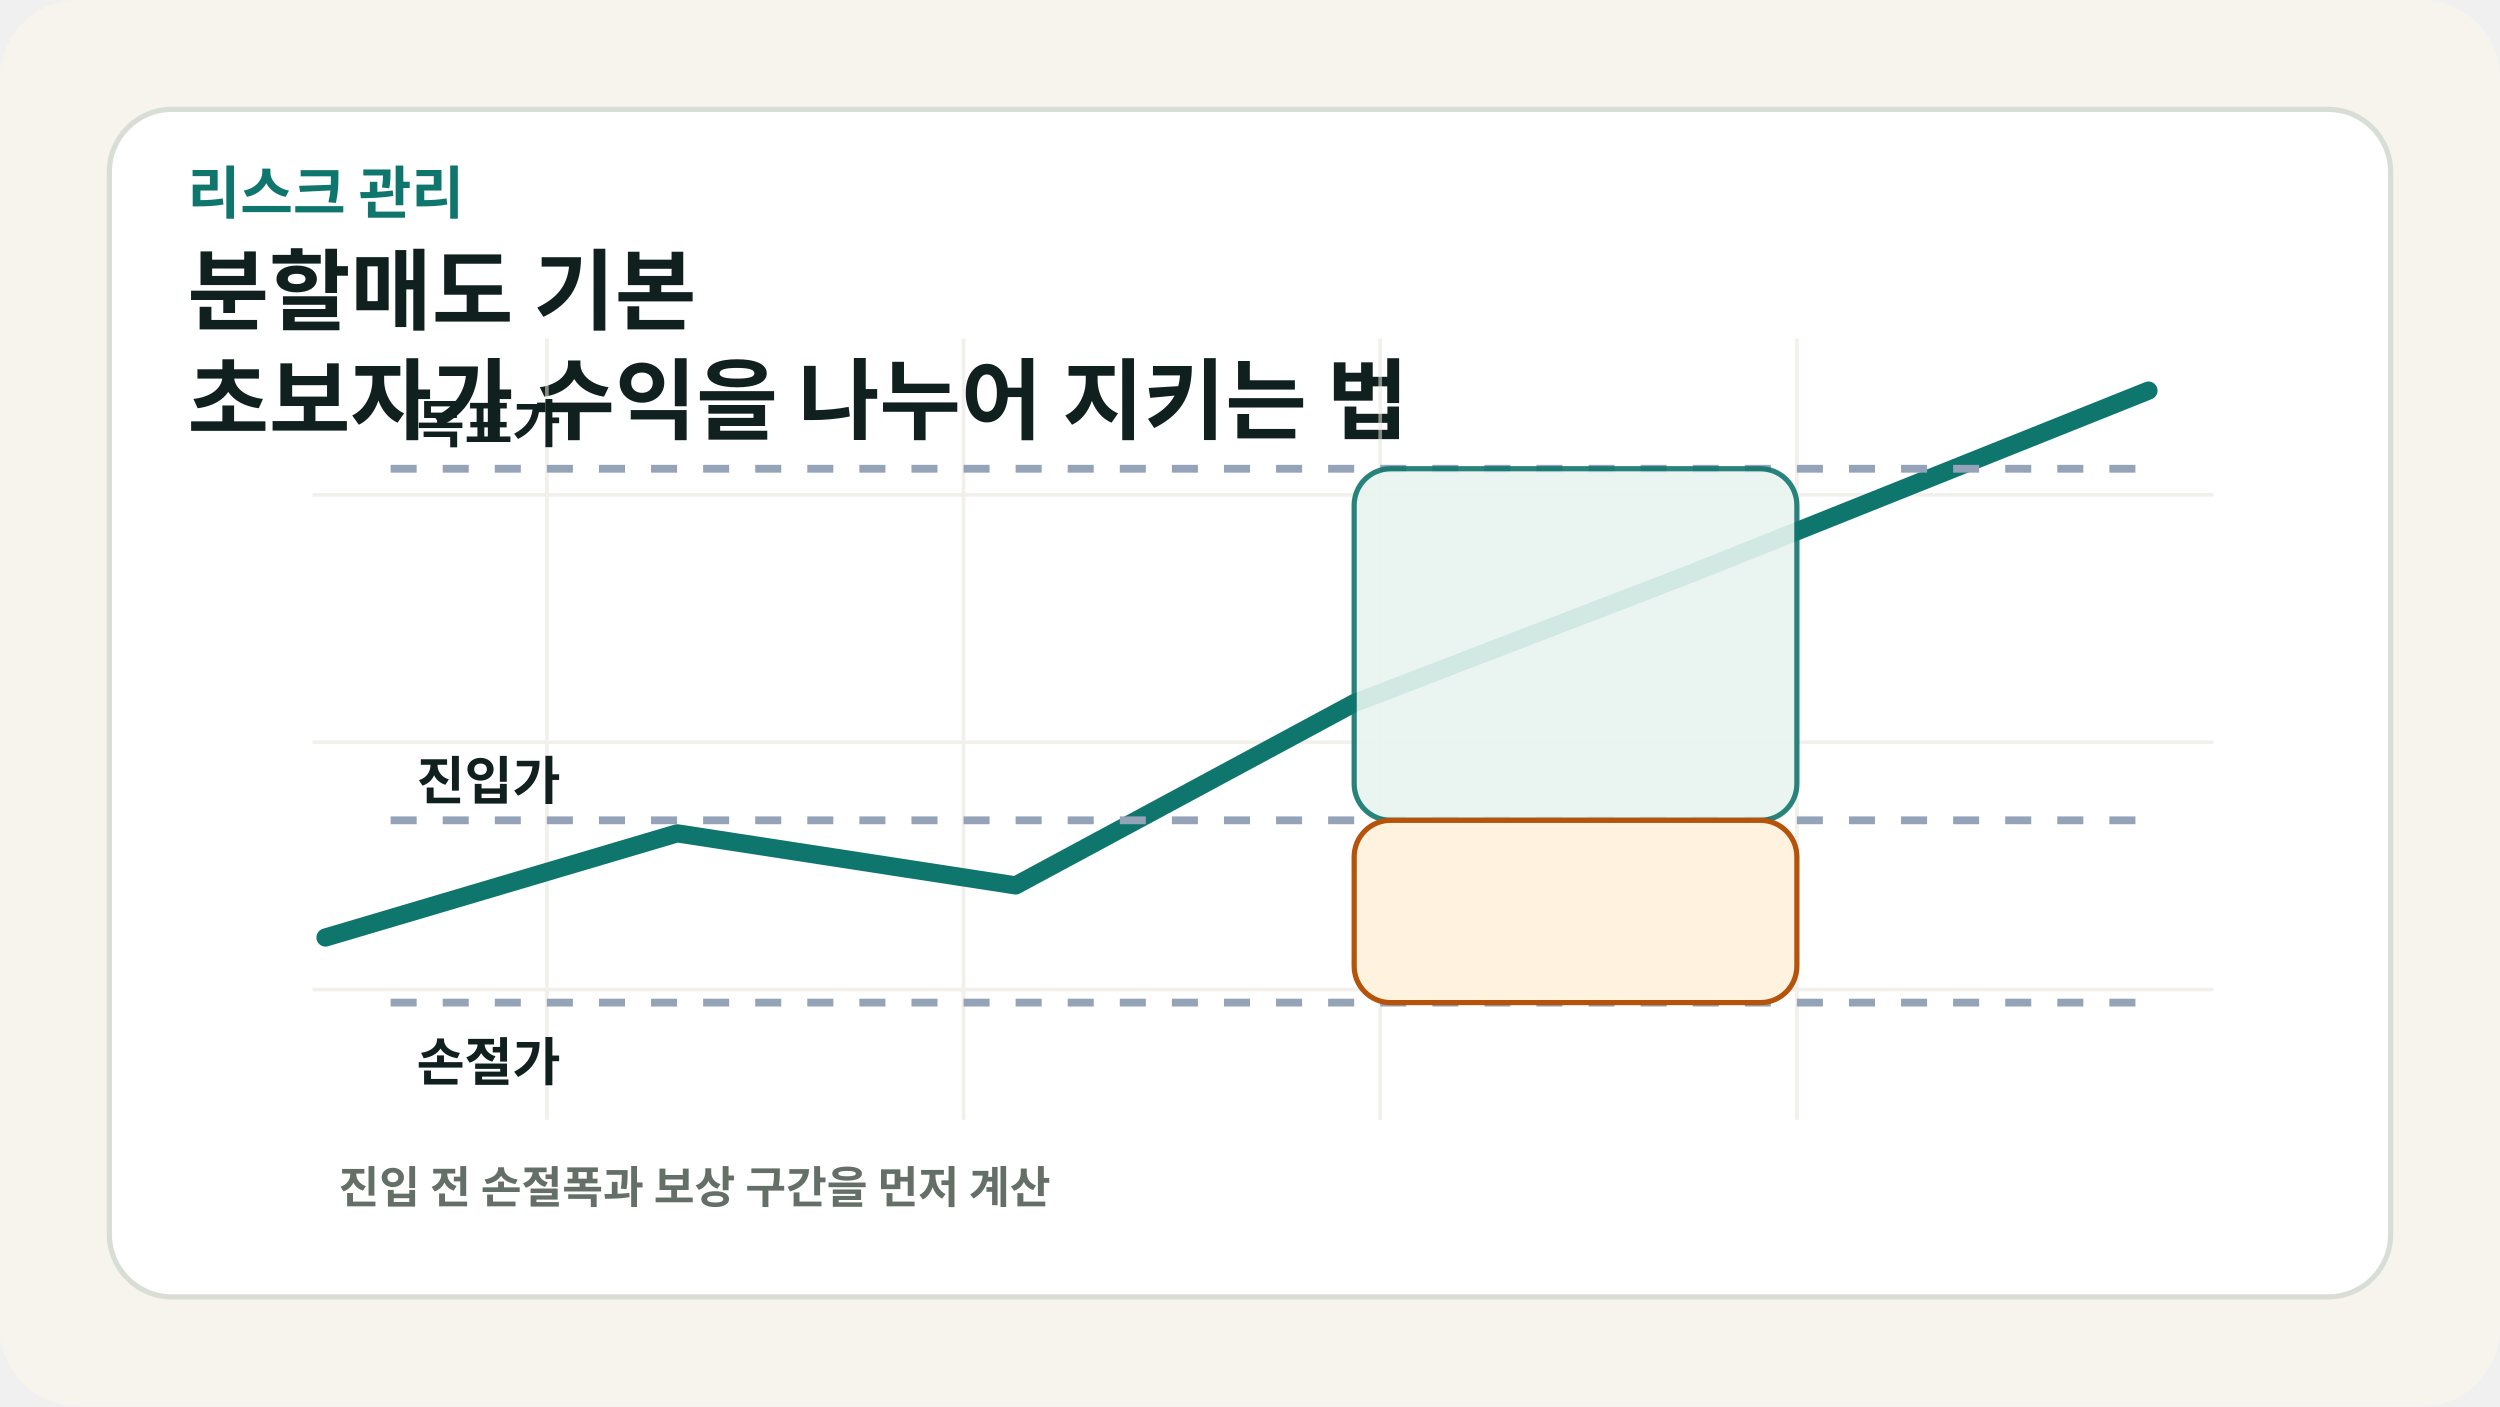
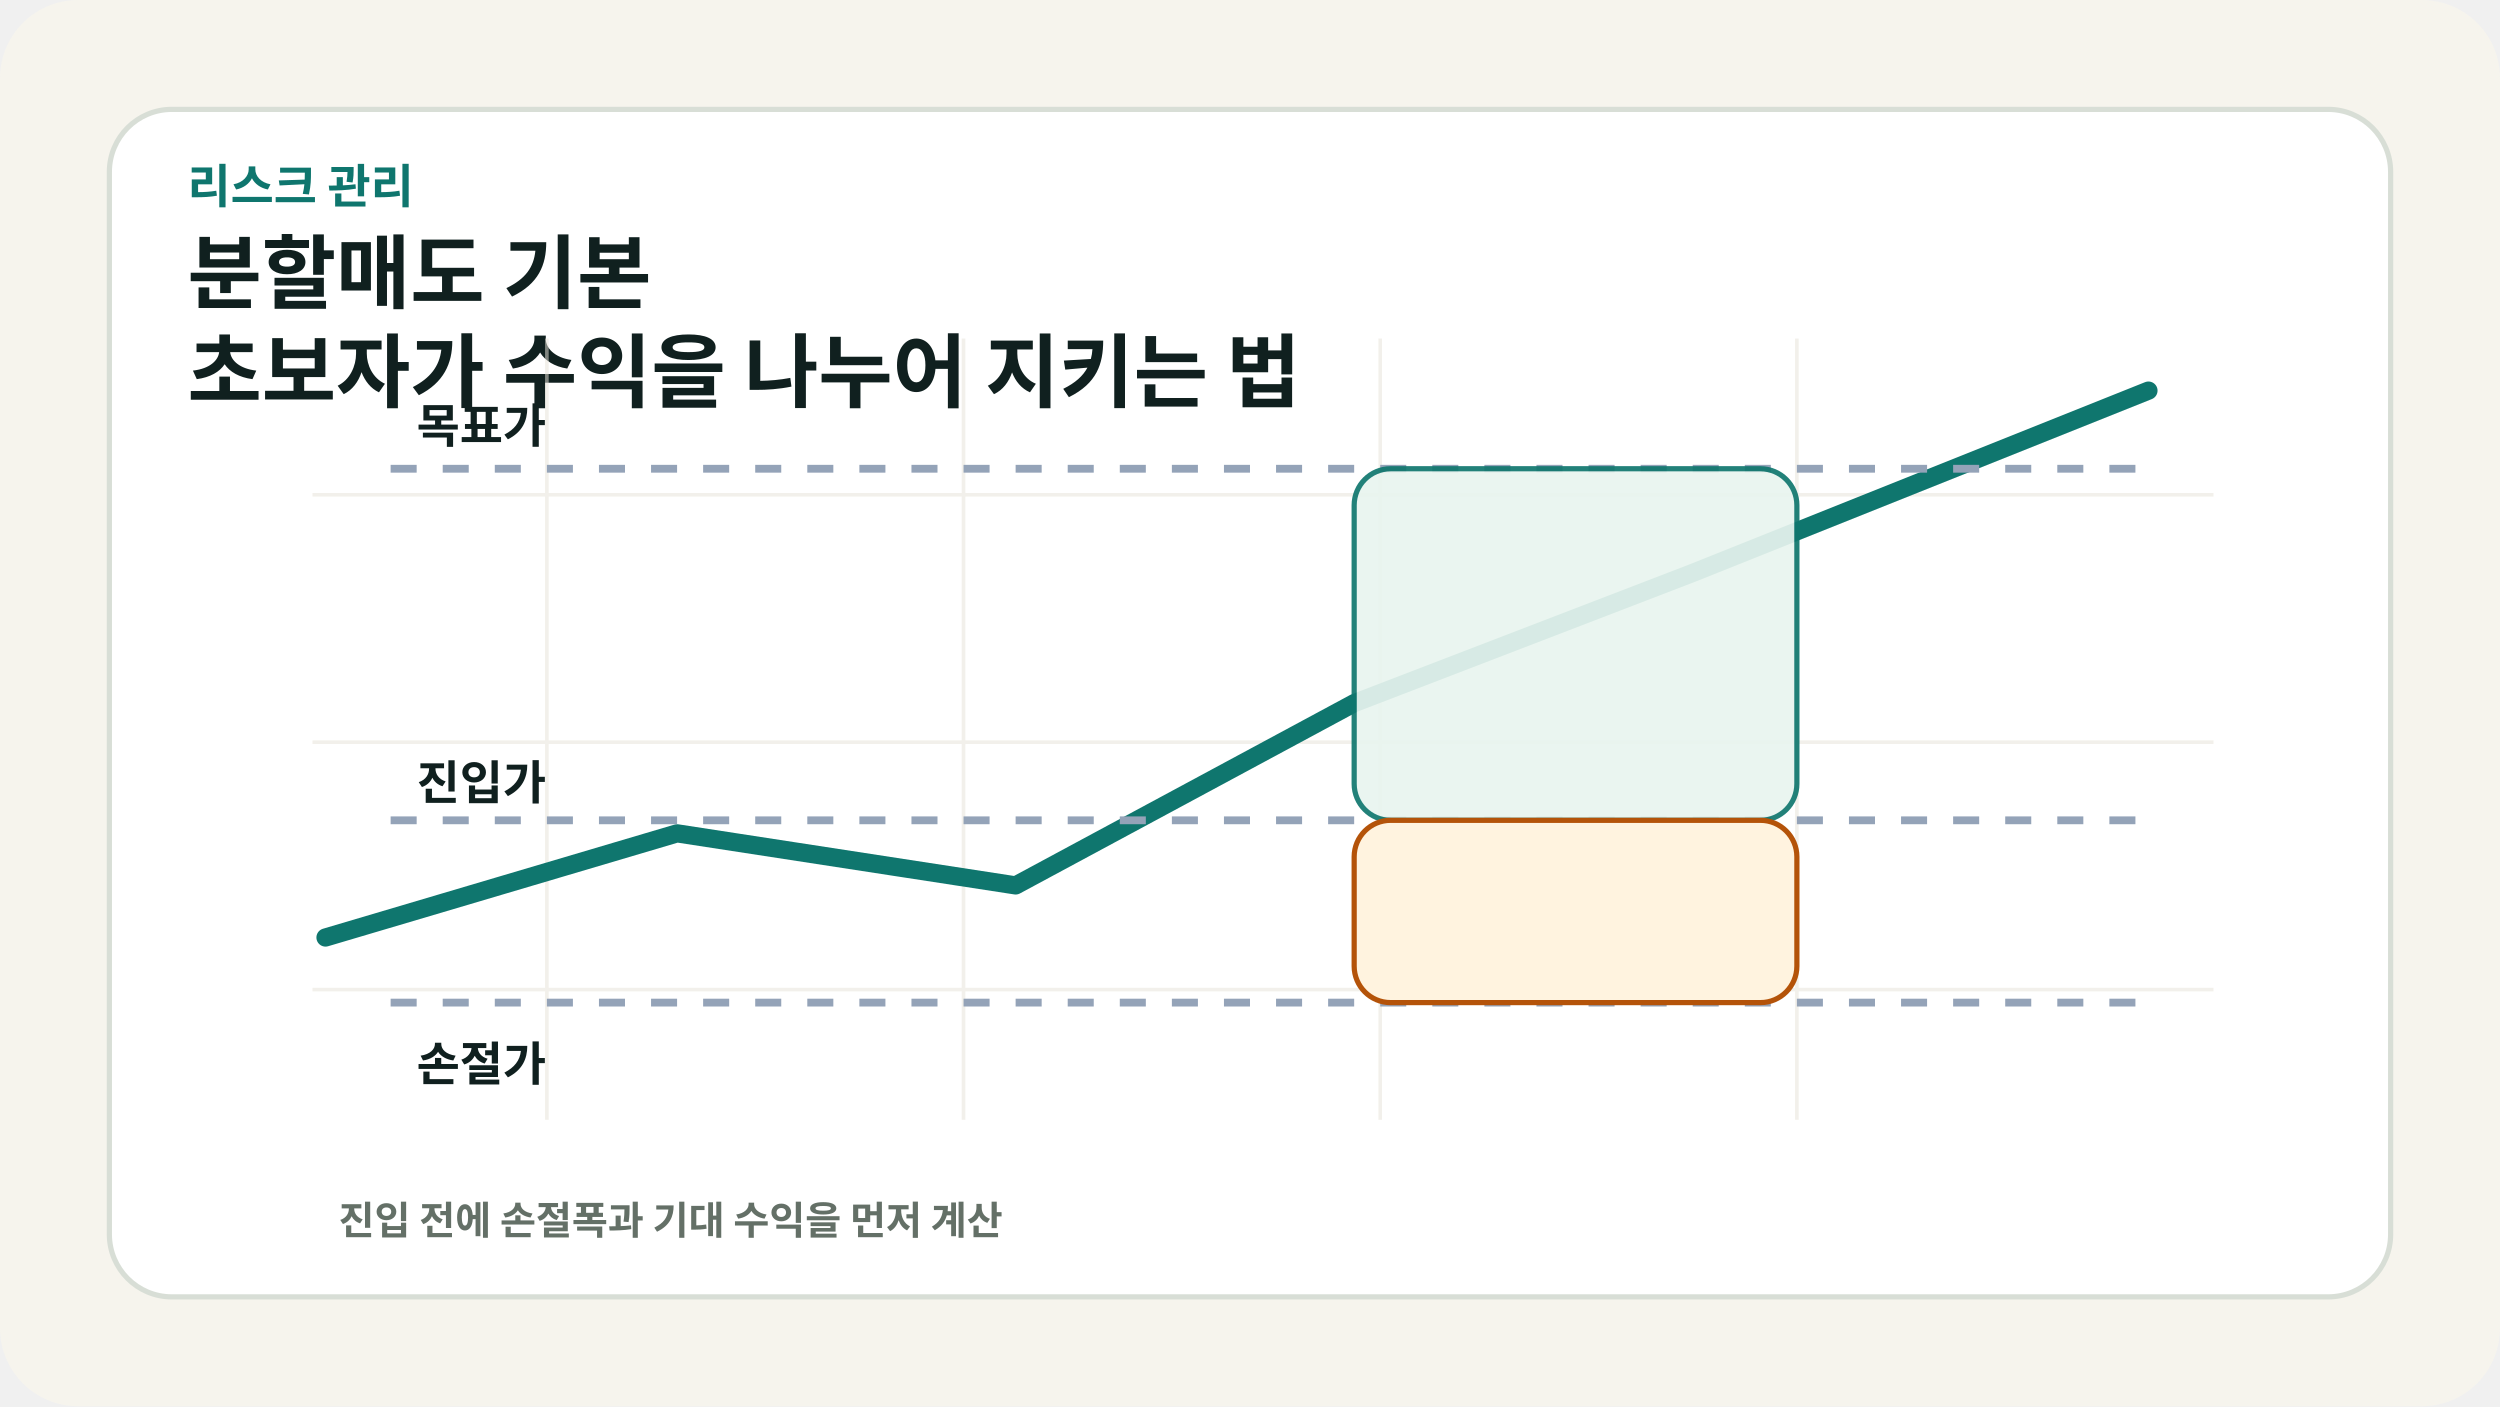
<svg xmlns="http://www.w3.org/2000/svg" width="960" height="540" viewBox="0 0 960 540" role="img" aria-labelledby="title desc">
  <style>
- .bg{fill:#f6f4ed}.panel{fill:#fff;stroke:#d8ded6;stroke-width:2}.title{font:800 34px system-ui,-apple-system,BlinkMacSystemFont,"Segoe UI",sans-serif;fill:#10201f}.sub{font:800 22px system-ui,-apple-system,BlinkMacSystemFont,"Segoe UI",sans-serif;fill:#0f766e}.label{font:800 20px system-ui,-apple-system,BlinkMacSystemFont,"Segoe UI",sans-serif;fill:#10201f}.note{font:700 17px system-ui,-apple-system,BlinkMacSystemFont,"Segoe UI",sans-serif;fill:#647067}.line{fill:none;stroke:#0f766e;stroke-width:7;stroke-linecap:round;stroke-linejoin:round}.down{fill:none;stroke:#b45309;stroke-width:7;stroke-linecap:round;stroke-linejoin:round}.thin{fill:none;stroke:#94a3b8;stroke-width:4;stroke-linecap:round}.dash{stroke:#94a3b8;stroke-width:3;stroke-dasharray:10 10}.zone{fill:#e8f4ef;stroke:#0f766e;stroke-width:2;opacity:.9}.risk{fill:#fff3df;stroke:#b45309;stroke-width:2}.bar{fill:#0f766e;opacity:.92}.warn{fill:#b45309;opacity:.92}
+ .bg{fill:#f6f4ed}.panel{fill:#fff;stroke:#d8ded6;stroke-width:2}.title{font:800 31px system-ui,-apple-system,BlinkMacSystemFont,"Segoe UI",sans-serif;fill:#10201f}.sub{font:800 18px system-ui,-apple-system,BlinkMacSystemFont,"Segoe UI",sans-serif;fill:#0f766e}.label{font:800 18px system-ui,-apple-system,BlinkMacSystemFont,"Segoe UI",sans-serif;fill:#10201f}.note{font:700 15px system-ui,-apple-system,BlinkMacSystemFont,"Segoe UI",sans-serif;fill:#647067}.line{fill:none;stroke:#0f766e;stroke-width:7;stroke-linecap:round;stroke-linejoin:round}.down{fill:none;stroke:#b45309;stroke-width:7;stroke-linecap:round;stroke-linejoin:round}.thin{fill:none;stroke:#94a3b8;stroke-width:4;stroke-linecap:round}.dash{stroke:#94a3b8;stroke-width:3;stroke-dasharray:10 10}.zone{fill:#e8f4ef;stroke:#0f766e;stroke-width:2;opacity:.92}.risk{fill:#fff3df;stroke:#b45309;stroke-width:2}.bar{fill:#0f766e;opacity:.92}.warn{fill:#b45309;opacity:.92}
</style>
  <rect class="bg" width="960" height="540" rx="30" />
  <rect class="panel" x="42" y="42" width="876" height="456" rx="24" />
-   <text x="72" y="82" class="sub">리스크 관리</text>
-   <text x="72" y="124" class="title">분할매도 기본</text>
-   <text x="72" y="166" class="title">초보자가 수익을 나누어 지키는 법</text>
-   <g opacity=".55">
+   <text x="72" y="78" class="sub">리스크 관리</text>
+   <text x="72" y="116" class="title">분할매도 기본</text>
+   <text x="72" y="154" class="title">초보자가 수익을 나누어 지키는 법</text>
+   <g opacity=".52">
    <path d="M120 190H850M120 285H850M120 380H850M210 130V430M370 130V430M530 130V430M690 130V430" stroke="#e7e3d8" stroke-width="1.4" />
  </g>
  <path class="line" d="M125 360L260 320L390 340L520 270L650 220L825 150" />
  <path class="dash" d="M150 180H830M150 315H830M150 385H830" />
  <rect class="zone" x="520" y="180" width="170" height="135" rx="14" />
  <rect class="risk" x="520" y="315" width="170" height="70" rx="14" />
-   <g class="label">
-     <text x="160" y="170">목표가</text>
-     <text x="160" y="307">진입가</text>
-     <text x="160" y="415">손절가</text>
-   </g>
-   <text class="note" x="130" y="462">진입 전 손절폭과 보상 구간을 먼저 계산</text>
+   <text class="label" x="160" y="170">목표가</text>
+   <text class="label" x="160" y="307">진입가</text>
+   <text class="label" x="160" y="415">손절가</text>
+   <text class="note" x="130" y="474">진입 전에 손절폭과 기대 수익을 먼저 계산</text>
</svg>
